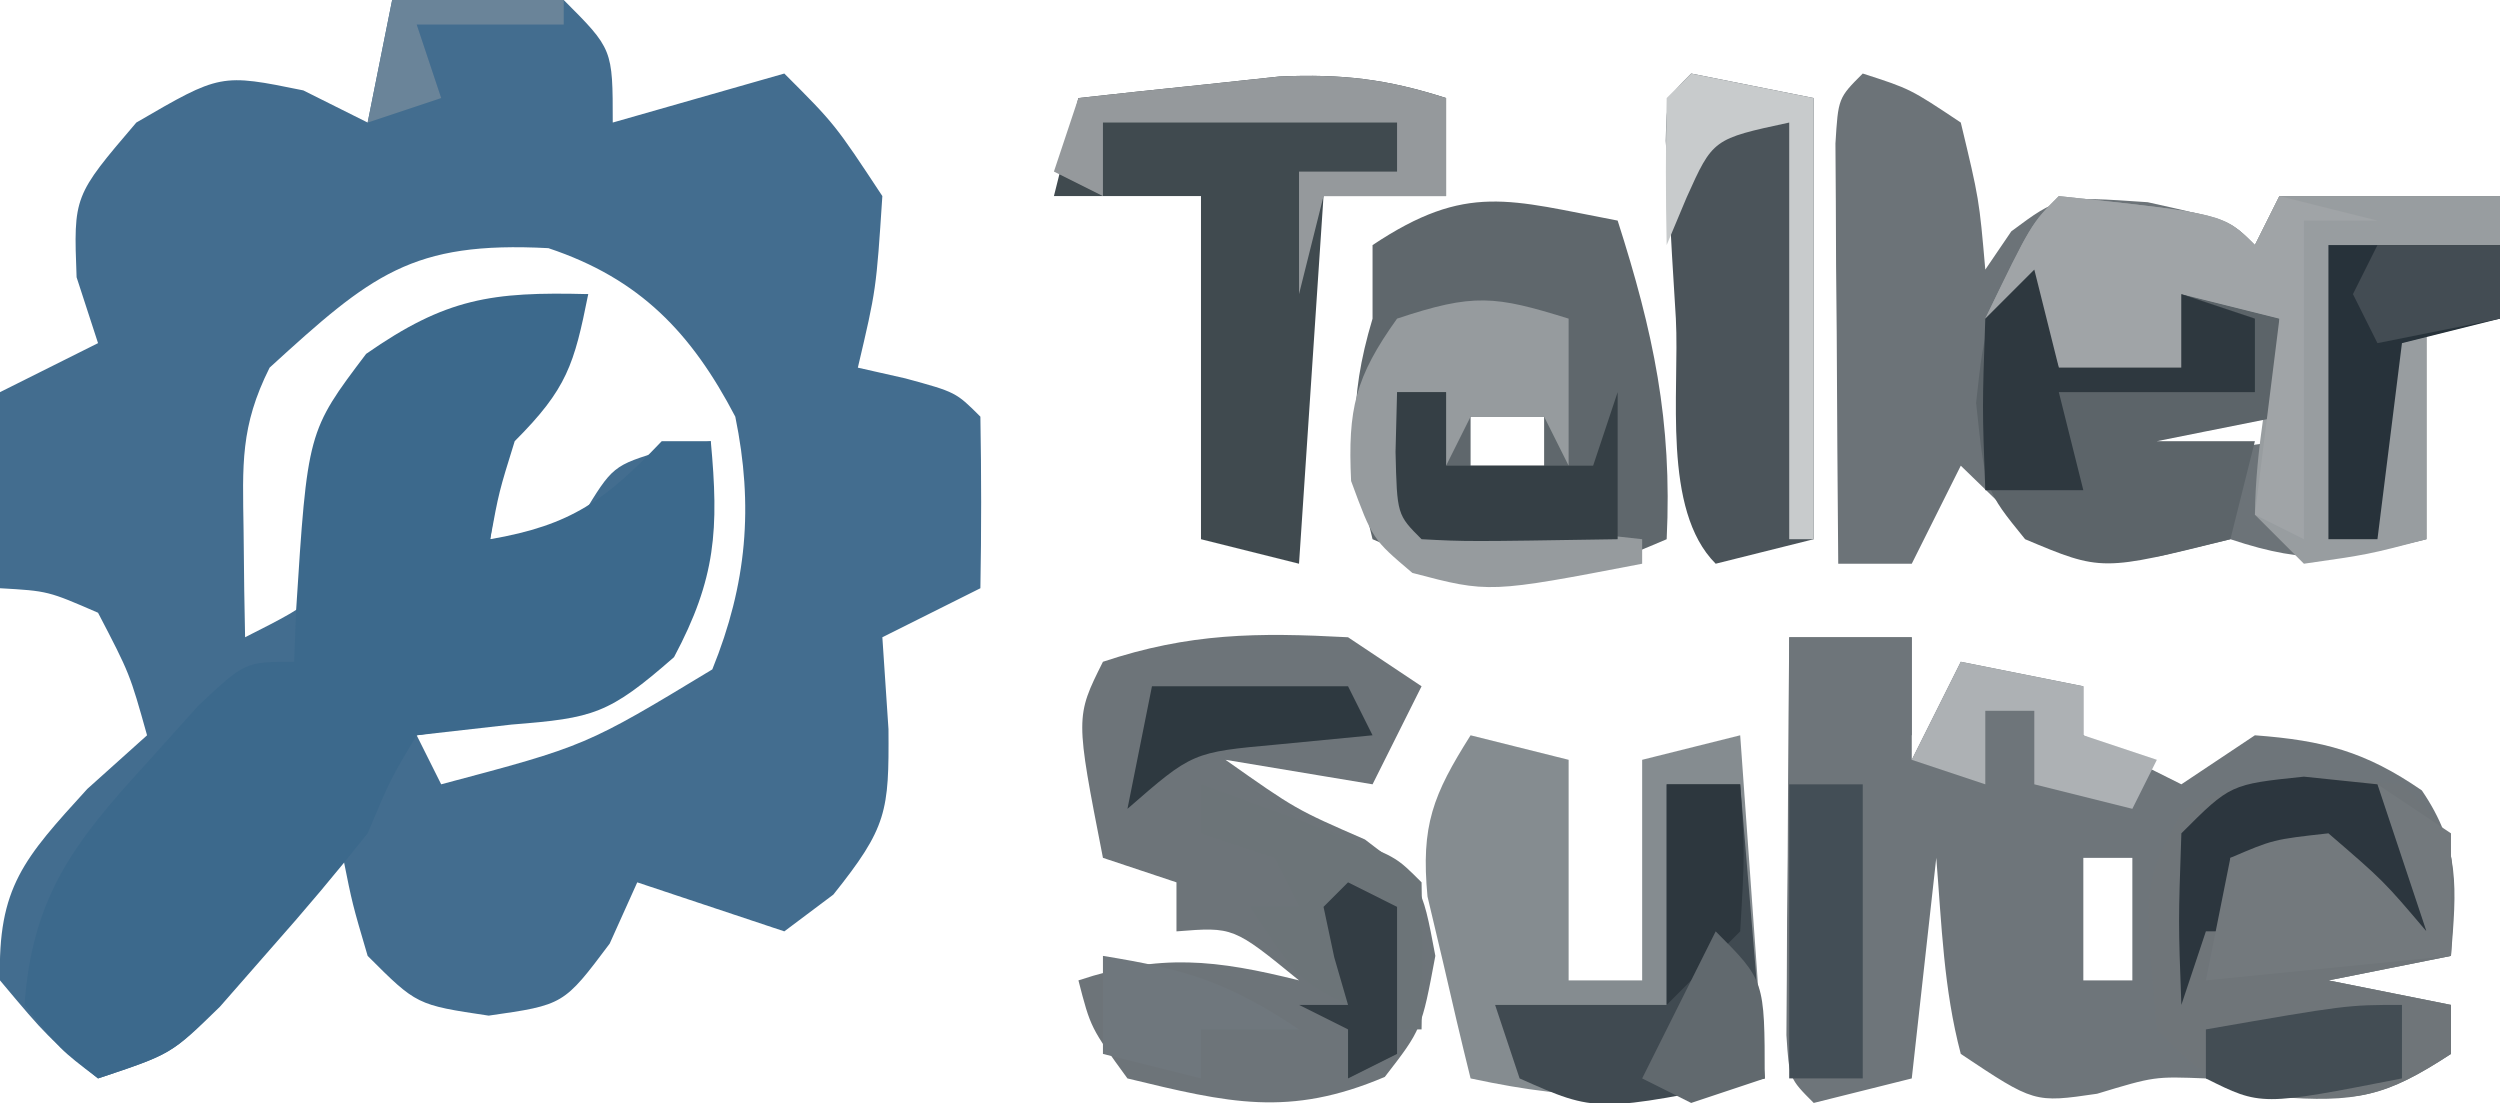
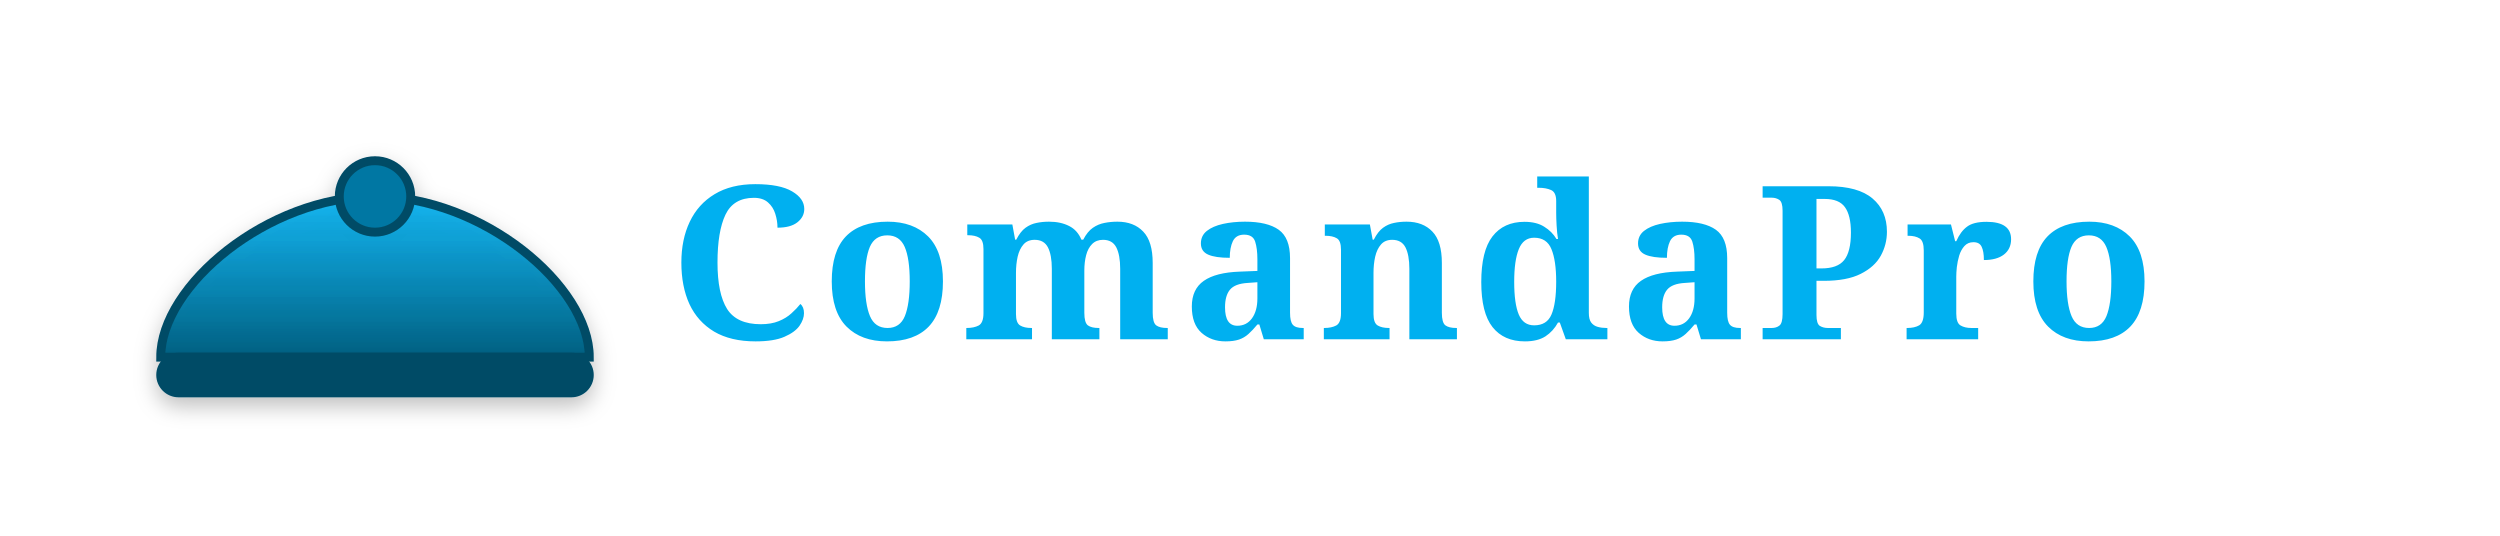
- <svg xmlns="http://www.w3.org/2000/svg" version="1.1" width="102" height="45">
-   <path d="M0 0 C3.375 -0.125 3.375 -0.125 7 0 C9 2 9 2 9 5 C11.31 4.34 13.62 3.68 16 3 C18.062 5.062 18.062 5.062 20 8 C19.75 11.812 19.75 11.812 19 15 C19.959 15.217 19.959 15.217 20.938 15.438 C23 16 23 16 24 17 C24.041 19.333 24.042 21.667 24 24 C22.02 24.99 22.02 24.99 20 26 C20.082 27.238 20.165 28.475 20.25 29.75 C20.274 33.105 20.196 33.754 18 36.5 C17.01 37.242 17.01 37.242 16 38 C14.02 37.34 12.04 36.68 10 36 C9.629 36.825 9.258 37.65 8.875 38.5 C7 41 7 41 3.938 41.438 C1 41 1 41 -1 39 C-1.625 36.875 -1.625 36.875 -2 35 C-2.471 35.566 -2.941 36.132 -3.426 36.715 C-4.048 37.448 -4.671 38.182 -5.312 38.938 C-5.927 39.668 -6.542 40.399 -7.176 41.152 C-9 43 -9 43 -12 44 C-14.062 42.312 -14.062 42.312 -16 40 C-16.098 36.191 -15.022 35.024 -12.438 32.188 C-11.633 31.466 -10.829 30.744 -10 30 C-10.703 27.49 -10.703 27.49 -12 25 C-14.041 24.113 -14.041 24.113 -16 24 C-16 21.36 -16 18.72 -16 16 C-14.68 15.34 -13.36 14.68 -12 14 C-12.289 13.113 -12.578 12.226 -12.875 11.312 C-13 8 -13 8 -10.438 5 C-7 3 -7 3 -3.625 3.688 C-2.759 4.121 -1.893 4.554 -1 5 C-0.67 3.35 -0.34 1.7 0 0 Z M-5 15 C-6.203 17.405 -6.101 18.95 -6.062 21.625 C-6.053 22.442 -6.044 23.26 -6.035 24.102 C-6.024 24.728 -6.012 25.355 -6 26 C-2.827 24.395 -2.827 24.395 -2.586 21.941 C-2.482 20.764 -2.482 20.764 -2.375 19.562 C-1.938 17.133 -1.938 17.133 -1 15 C1.866 13.304 4.738 12.584 8 12 C7.288 13.083 7.288 13.083 6.562 14.188 C5.058 16.895 4.434 18.962 4 22 C4.99 22.33 5.98 22.66 7 23 C7.247 22.361 7.495 21.721 7.75 21.062 C9 19 9 19 11.078 18.371 C11.712 18.249 12.347 18.126 13 18 C11.657 25.45 11.657 25.45 8.688 27.938 C6.109 28.957 3.742 29.608 1 30 C1.33 30.66 1.66 31.32 2 32 C7.908 30.431 7.908 30.431 13.062 27.312 C14.476 23.825 14.749 20.649 14 17 C12.213 13.581 10.112 11.371 6.375 10.125 C0.797 9.831 -0.847 11.208 -5 15 Z " fill="#436D8F" transform="translate(16,0)" />
-   <path d="M0 0 C1.65 0 3.3 0 5 0 C5 1.65 5 3.3 5 5 C5.66 3.68 6.32 2.36 7 1 C8.65 1.33 10.3 1.66 12 2 C12 2.66 12 3.32 12 4 C13.32 4.66 14.64 5.32 16 6 C16.99 5.34 17.98 4.68 19 4 C21.788 4.209 23.507 4.66 25.812 6.25 C27.394 8.58 27.223 10.245 27 13 C25.35 13.33 23.7 13.66 22 14 C24.475 14.495 24.475 14.495 27 15 C27 15.66 27 16.32 27 17 C24.296 18.768 23.157 19.019 19.875 18.625 C18.452 18.316 18.452 18.316 17 18 C14.903 17.917 14.903 17.917 12.562 18.625 C10 19 10 19 7 17 C6.299 14.337 6.223 11.76 6 9 C5.67 11.97 5.34 14.94 5 18 C3.68 18.33 2.36 18.66 1 19 C0 18 0 18 -0.114 16.234 C-0.108 15.485 -0.103 14.736 -0.098 13.965 C-0.094 13.156 -0.091 12.347 -0.088 11.514 C-0.08 10.664 -0.071 9.813 -0.062 8.938 C-0.058 8.083 -0.053 7.229 -0.049 6.35 C-0.037 4.233 -0.019 2.117 0 0 Z M12 9 C12 10.65 12 12.3 12 14 C12.66 14 13.32 14 14 14 C14 12.35 14 10.7 14 9 C13.34 9 12.68 9 12 9 Z " fill="#6E757A" transform="translate(73,26)" />
-   <path d="M0 0 C1.938 0.625 1.938 0.625 4 2 C4.75 5.125 4.75 5.125 5 8 C5.351 7.484 5.701 6.969 6.062 6.438 C8 5 8 5 11.625 5.25 C15 6 15 6 16 7 C16.33 6.34 16.66 5.68 17 5 C19.97 5 22.94 5 26 5 C26 6.65 26 8.3 26 10 C25.01 10 24.02 10 23 10 C23 12.97 23 15.94 23 19 C19.713 19.8 18.29 20.097 15 19 C13.577 19.34 13.577 19.34 12.125 19.688 C9 20 9 20 6.125 18.062 C5.424 17.382 4.723 16.701 4 16 C3.34 17.32 2.68 18.64 2 20 C1.01 20 0.02 20 -1 20 C-1.029 16.854 -1.047 13.708 -1.062 10.562 C-1.071 9.665 -1.079 8.767 -1.088 7.842 C-1.091 6.988 -1.094 6.134 -1.098 5.254 C-1.106 4.068 -1.106 4.068 -1.114 2.858 C-1 1 -1 1 0 0 Z M9 14 C9.33 14.66 9.66 15.32 10 16 C13.465 15.505 13.465 15.505 17 15 C17 14.67 17 14.34 17 14 C14.36 14 11.72 14 9 14 Z " fill="#6C7378" transform="translate(76,3)" />
-   <path d="M0 0 C-0.573 2.867 -0.861 3.861 -3 6 C-3.643 8.069 -3.643 8.069 -4 10 C-0.672 9.426 0.698 8.406 3 6 C3.66 6 4.32 6 5 6 C5.334 9.593 5.215 11.597 3.5 14.812 C0.829 17.15 0.221 17.295 -3.125 17.562 C-4.404 17.707 -5.683 17.851 -7 18 C-8.067 19.788 -8.067 19.788 -9 22 C-10.267 23.6 -11.583 25.161 -12.938 26.688 C-13.627 27.475 -14.317 28.263 -15.027 29.074 C-17 31 -17 31 -20 32 C-21.562 30.812 -21.562 30.812 -23 29 C-22.688 24.609 -20.986 22.376 -18.062 19.188 C-17.352 18.397 -16.642 17.607 -15.91 16.793 C-14 15 -14 15 -12 15 C-11.974 14.325 -11.948 13.649 -11.922 12.953 C-11.454 5.601 -11.454 5.601 -9.062 2.438 C-5.802 0.165 -3.947 -0.104 0 0 Z " fill="#3C698C" transform="translate(24,12)" />
-   <path d="M0 0 C0.99 0.66 1.98 1.32 3 2 C2.34 3.32 1.68 4.64 1 6 C-1.97 5.505 -1.97 5.505 -5 5 C-2.134 7.021 -2.134 7.021 0.688 8.25 C3 10 3 10 3.562 13 C3 16 3 16 1.5 17.938 C-2.409 19.599 -4.873 18.999 -9 18 C-10.5 15.938 -10.5 15.938 -11 14 C-7.675 12.892 -5.378 13.155 -2 14 C-4.676 11.815 -4.676 11.815 -7 12 C-7 11.34 -7 10.68 -7 10 C-7.99 9.67 -8.98 9.34 -10 9 C-11.125 3.25 -11.125 3.25 -10 1 C-6.47 -0.177 -3.705 -0.199 0 0 Z " fill="#6D7479" transform="translate(55,26)" />
-   <path d="M0 0 C1.452 4.537 2.235 8.181 2 13 C-1.671 14.573 -3.443 15.144 -7.375 14.125 C-8.241 13.754 -9.107 13.383 -10 13 C-10.857 9.572 -11.012 7.372 -10 4 C-10 3.01 -10 2.02 -10 1 C-6.15 -1.567 -4.414 -0.833 0 0 Z M-6 8 C-6 8.66 -6 9.32 -6 10 C-5.01 10 -4.02 10 -3 10 C-3 9.34 -3 8.68 -3 8 C-3.99 8 -4.98 8 -6 8 Z " fill="#5F676C" transform="translate(66,9)" />
-   <path d="M0 0 C6.72 0.72 6.72 0.72 8 2 C8.33 1.34 8.66 0.68 9 0 C11.97 0 14.94 0 18 0 C18 1.65 18 3.3 18 5 C17.01 5 16.02 5 15 5 C15 7.97 15 10.94 15 14 C12.625 14.625 12.625 14.625 10 15 C9.34 14.34 8.68 13.68 8 13 C8.033 10.271 8.564 7.703 9 5 C7.68 4.67 6.36 4.34 5 4 C5 4.99 5 5.98 5 7 C3.35 7 1.7 7 0 7 C-0.33 6.01 -0.66 5.02 -1 4 C-1.99 4.495 -1.99 4.495 -3 5 C-1.125 1.125 -1.125 1.125 0 0 Z " fill="#989DA0" transform="translate(84,8)" />
-   <path d="M0 0 C1.32 0.33 2.64 0.66 4 1 C4 3.97 4 6.94 4 10 C4.99 10 5.98 10 7 10 C7 7.03 7 4.06 7 1 C8.32 0.67 9.64 0.34 11 0 C11.33 4.62 11.66 9.24 12 14 C7.033 14.828 4.667 15 0 14 C-0.392 12.421 -0.763 10.836 -1.125 9.25 C-1.334 8.368 -1.543 7.487 -1.758 6.578 C-2.031 3.671 -1.535 2.433 0 0 Z " fill="#858C90" transform="translate(60,30)" />
-   <path d="M0 0 C0 1.32 0 2.64 0 4 C-1.65 4 -3.3 4 -5 4 C-5.33 8.95 -5.66 13.9 -6 19 C-7.32 18.67 -8.64 18.34 -10 18 C-10 13.38 -10 8.76 -10 4 C-11.98 4 -13.96 4 -16 4 C-15.67 2.68 -15.34 1.36 -15 0 C-13.251 -0.196 -11.501 -0.381 -9.75 -0.562 C-8.775 -0.667 -7.801 -0.771 -6.797 -0.879 C-4.237 -0.99 -2.419 -0.777 0 0 Z " fill="#404A4F" transform="translate(59,4)" />
-   <path d="M0 0 C2 2 2 2 2.125 4.625 C2.084 5.409 2.042 6.192 2 7 C0.35 7.33 -1.3 7.66 -3 8 C-1.35 8.33 0.3 8.66 2 9 C2 9.66 2 10.32 2 11 C-0.657 12.737 -1.896 13.008 -5.125 12.75 C-8 12 -8 12 -10 10 C-10.546 3.995 -10.546 3.995 -8.938 1.062 C-5.921 -0.592 -3.363 -0.306 0 0 Z " fill="#6F7579" transform="translate(98,32)" />
-   <path d="M0 0 C1.65 0.33 3.3 0.66 5 1 C5 6.94 5 12.88 5 19 C3.68 19.33 2.36 19.66 1 20 C-1.201 17.799 -0.471 12.974 -0.625 10 C-0.677 9.154 -0.728 8.309 -0.781 7.438 C-0.825 6.633 -0.869 5.829 -0.914 5 C-0.955 4.258 -0.996 3.515 -1.038 2.75 C-1 1 -1 1 0 0 Z " fill="#4B545A" transform="translate(69,3)" />
-   <path d="M0 0 C0.33 1.32 0.66 2.64 1 4 C2.65 4 4.3 4 6 4 C6 3.01 6 2.02 6 1 C7.32 1.33 8.64 1.66 10 2 C10 3.32 10 4.64 10 6 C8.35 6.33 6.7 6.66 5 7 C6.32 7 7.64 7 9 7 C8.67 8.32 8.34 9.64 8 11 C2.745 12.314 2.745 12.314 -0.375 11 C-2 9 -2 9 -2.375 5.438 C-2 2 -2 2 0 0 Z " fill="#5C6469" transform="translate(83,11)" />
-   <path d="M0 0 C6.72 0.72 6.72 0.72 8 2 C8.33 1.34 8.66 0.68 9 0 C10.32 0.33 11.64 0.66 13 1 C12.01 1 11.02 1 10 1 C10 5.29 10 9.58 10 14 C9.34 13.67 8.68 13.34 8 13 C8.33 10.36 8.66 7.72 9 5 C7.68 4.67 6.36 4.34 5 4 C5 4.99 5 5.98 5 7 C3.35 7 1.7 7 0 7 C-0.33 6.01 -0.66 5.02 -1 4 C-1.99 4.495 -1.99 4.495 -3 5 C-1.125 1.125 -1.125 1.125 0 0 Z " fill="#A0A4A7" transform="translate(84,8)" />
-   <path d="M0 0 C0.99 0 1.98 0 3 0 C3.33 3.96 3.66 7.92 4 12 C-2.848 13.401 -2.848 13.401 -6 12 C-6.33 11.01 -6.66 10.02 -7 9 C-4.69 9 -2.38 9 0 9 C0 6.03 0 3.06 0 0 Z " fill="#404A51" transform="translate(68,32)" />
-   <path d="M0 0 C0 1.98 0 3.96 0 6 C-0.33 5.34 -0.66 4.68 -1 4 C-1.99 4 -2.98 4 -4 4 C-4.33 4.66 -4.66 5.32 -5 6 C-5 5.01 -5 4.02 -5 3 C-5.66 3 -6.32 3 -7 3 C-6.67 4.65 -6.34 6.3 -6 8 C-3.03 8.33 -0.06 8.66 3 9 C3 9.33 3 9.66 3 10 C-3.24 11.2 -3.24 11.2 -6.375 10.375 C-8 9 -8 9 -8.875 6.625 C-9.015 3.682 -8.704 2.385 -7 0 C-3.867 -1.044 -3.01 -0.934 0 0 Z " fill="#969B9E" transform="translate(64,13)" />
-   <path d="M0 0 C0.33 1.32 0.66 2.64 1 4 C2.65 4 4.3 4 6 4 C6 3.01 6 2.02 6 1 C6.99 1.33 7.98 1.66 9 2 C9 2.99 9 3.98 9 5 C6.36 5 3.72 5 1 5 C1.33 6.32 1.66 7.64 2 9 C0.68 9 -0.64 9 -2 9 C-2.125 5.625 -2.125 5.625 -2 2 C-1.34 1.34 -0.68 0.68 0 0 Z " fill="#2E383F" transform="translate(83,11)" />
-   <path d="M0 0 C2.31 0 4.62 0 7 0 C7 0.99 7 1.98 7 3 C5.68 3.33 4.36 3.66 3 4 C2.67 6.64 2.34 9.28 2 12 C1.34 12 0.68 12 0 12 C0 8.04 0 4.08 0 0 Z " fill="#27323A" transform="translate(95,10)" />
-   <path d="M0 0 C0.99 0.103 1.98 0.206 3 0.312 C5 3.312 5 3.312 5 6.312 C3.658 5.642 2.325 4.954 1 4.25 C-0.934 3.171 -0.934 3.171 -3 3.312 C-3 3.973 -3 4.633 -3 5.312 C-1.35 5.312 0.3 5.312 2 5.312 C2 5.643 2 5.973 2 6.312 C0.02 6.312 -1.96 6.312 -4 6.312 C-4.33 7.303 -4.66 8.293 -5 9.312 C-5.125 5.938 -5.125 5.938 -5 2.312 C-3 0.312 -3 0.312 0 0 Z " fill="#2C363E" transform="translate(94,31.6875)" />
-   <path d="M0 0 C0 1.32 0 2.64 0 4 C-1.65 4 -3.3 4 -5 4 C-5.33 5.32 -5.66 6.64 -6 8 C-6 6.35 -6 4.7 -6 3 C-4.68 3 -3.36 3 -2 3 C-2 2.34 -2 1.68 -2 1 C-5.96 1 -9.92 1 -14 1 C-14 1.99 -14 2.98 -14 4 C-14.66 3.67 -15.32 3.34 -16 3 C-15.67 2.01 -15.34 1.02 -15 0 C-13.251 -0.196 -11.501 -0.381 -9.75 -0.562 C-8.775 -0.667 -7.801 -0.771 -6.797 -0.879 C-4.237 -0.99 -2.419 -0.777 0 0 Z " fill="#95999C" transform="translate(59,4)" />
-   <path d="M0 0 C0.99 0 1.98 0 3 0 C3 3.96 3 7.92 3 12 C2.01 12 1.02 12 0 12 C0 8.04 0 4.08 0 0 Z " fill="#434E56" transform="translate(73,32)" />
-   <path d="M0 0 C0.99 0.66 1.98 1.32 3 2 C3 3.65 3 5.3 3 7 C-0.3 7.33 -3.6 7.66 -7 8 C-6.67 6.35 -6.34 4.7 -6 3 C-4.25 2.25 -4.25 2.25 -2 2 C0.25 3.938 0.25 3.938 2 6 C1.34 4.02 0.68 2.04 0 0 Z " fill="#73797D" transform="translate(97,32)" />
-   <path d="M0 0 C0.66 0 1.32 0 2 0 C2 0.99 2 1.98 2 3 C3.98 3 5.96 3 8 3 C8.33 2.01 8.66 1.02 9 0 C9 1.98 9 3.96 9 6 C2.848 6.098 2.848 6.098 1 6 C0 5 0 5 -0.062 2.438 C-0.042 1.633 -0.021 0.829 0 0 Z " fill="#353F45" transform="translate(57,16)" />
-   <path d="M0 0 C1.65 0.33 3.3 0.66 5 1 C5 6.94 5 12.88 5 19 C4.67 19 4.34 19 4 19 C4 13.39 4 7.78 4 2 C0.887 2.669 0.887 2.669 -0.188 5.062 C-0.456 5.702 -0.724 6.341 -1 7 C-1.043 5 -1.041 3 -1 1 C-0.67 0.67 -0.34 0.34 0 0 Z " fill="#C8CBCC" transform="translate(69,3)" />
-   <path d="M0 0 C1.314 0.476 2.626 0.956 3.938 1.438 C4.668 1.704 5.399 1.971 6.152 2.246 C8 3 8 3 9 4 C9.041 6 9.043 8 9 10 C8.67 10 8.34 10 8 10 C7.67 8.35 7.34 6.7 7 5 C6.67 6.32 6.34 7.64 6 9 C4 8 4 8 2 5 C2.66 5 3.32 5 4 5 C3.67 4.34 3.34 3.68 3 3 C2.01 2.67 1.02 2.34 0 2 C0 1.34 0 0.68 0 0 Z " fill="#6C7478" transform="translate(49,32)" />
-   <path d="M0 0 C1.65 0.33 3.3 0.66 5 1 C5 1.66 5 2.32 5 3 C5.99 3.33 6.98 3.66 8 4 C7.67 4.66 7.34 5.32 7 6 C5.68 5.67 4.36 5.34 3 5 C3 4.01 3 3.02 3 2 C2.34 2 1.68 2 1 2 C1 2.99 1 3.98 1 5 C0.01 4.67 -0.98 4.34 -2 4 C-1.34 2.68 -0.68 1.36 0 0 Z " fill="#ADB1B4" transform="translate(80,27)" />
-   <path d="M0 0 C3.375 0.547 5.082 1.055 8 3 C6.68 3 5.36 3 4 3 C4 3.66 4 4.32 4 5 C2.68 4.67 1.36 4.34 0 4 C0 2.68 0 1.36 0 0 Z " fill="#6F777D" transform="translate(45,39)" />
-   <path d="M0 0 C0.99 0 1.98 0 3 0 C3.188 2.812 3.188 2.812 3 6 C2.01 6.99 1.02 7.98 0 9 C0 6.03 0 3.06 0 0 Z " fill="#2D373E" transform="translate(68,32)" />
-   <path d="M0 0 C0 0.99 0 1.98 0 3 C-5.75 4.125 -5.75 4.125 -8 3 C-8 2.34 -8 1.68 -8 1 C-2.25 0 -2.25 0 0 0 Z " fill="#434D54" transform="translate(98,41)" />
-   <path d="M0 0 C2.64 0 5.28 0 8 0 C8.33 0.66 8.66 1.32 9 2 C7.721 2.124 6.442 2.248 5.125 2.375 C1.652 2.69 1.652 2.69 -1 5 C-0.67 3.35 -0.34 1.7 0 0 Z " fill="#2E3940" transform="translate(47,28)" />
-   <path d="M0 0 C2 2 2 2 2 6 C1.01 6.33 0.02 6.66 -1 7 C-1.66 6.67 -2.32 6.34 -3 6 C-2 4 -1 2 0 0 Z " fill="#61696E" transform="translate(70,38)" />
-   <path d="M0 0 C1.65 0 3.3 0 5 0 C5 1.32 5 2.64 5 4 C3.35 4 1.7 4 0 4 C0 2.68 0 1.36 0 0 Z " fill="#6E757A" transform="translate(73,26)" />
-   <path d="M0 0 C0.66 0.33 1.32 0.66 2 1 C2 2.98 2 4.96 2 7 C1.01 7.495 1.01 7.495 0 8 C0 7.34 0 6.68 0 6 C-0.66 5.67 -1.32 5.34 -2 5 C-1.34 5 -0.68 5 0 5 C-0.278 4.041 -0.278 4.041 -0.562 3.062 C-0.779 2.042 -0.779 2.042 -1 1 C-0.67 0.67 -0.34 0.34 0 0 Z " fill="#333D44" transform="translate(55,36)" />
-   <path d="M0 0 C1.65 0 3.3 0 5 0 C5 0.99 5 1.98 5 3 C3.35 3.33 1.7 3.66 0 4 C-0.33 3.34 -0.66 2.68 -1 2 C-0.67 1.34 -0.34 0.68 0 0 Z " fill="#434C53" transform="translate(97,10)" />
-   <path d="M0 0 C2.31 0 4.62 0 7 0 C7 0.33 7 0.66 7 1 C5.02 1 3.04 1 1 1 C1.33 1.99 1.66 2.98 2 4 C1.01 4.33 0.02 4.66 -1 5 C-0.67 3.35 -0.34 1.7 0 0 Z " fill="#6A8499" transform="translate(16,0)" />
-   <path d="" fill="#F7F7F7" transform="translate(0,0)" />
+ <svg xmlns="http://www.w3.org/2000/svg" width="280" height="60" viewBox="0 0 280 60">
+   <defs>
+     <linearGradient id="bellGradient" x1="0" y1="0" x2="0" y2="1">
+       <stop offset="0%" stop-color="#00b0f0" stop-opacity="0.9" />
+       <stop offset="100%" stop-color="#005f80" />
+     </linearGradient>
+     <filter id="bellShadow" x="-50%" y="-50%" width="200%" height="200%">
+       <feDropShadow dx="0" dy="1" stdDeviation="1.2" flood-opacity="0.25" />
+     </filter>
+   </defs>
+   <g filter="url(#bellShadow)" stroke="#004c66" stroke-width="1" fill="url(#bellGradient)">
+     <path d="M18 40c0-8 12-18 24-18s24 10 24 18H18z" rx="3" />
+     <rect x="18" y="40" width="48" height="4" rx="2" fill="#004c66" />
+     <circle cx="42" cy="22" r="4" fill="#0077a3" />
+   </g>
+   <text x="75" y="38" font-family="Georgia, serif" font-size="24" font-weight="bold" letter-spacing="1" fill="#00b0f0">
+     ComandaPro
+   </text>
</svg>
